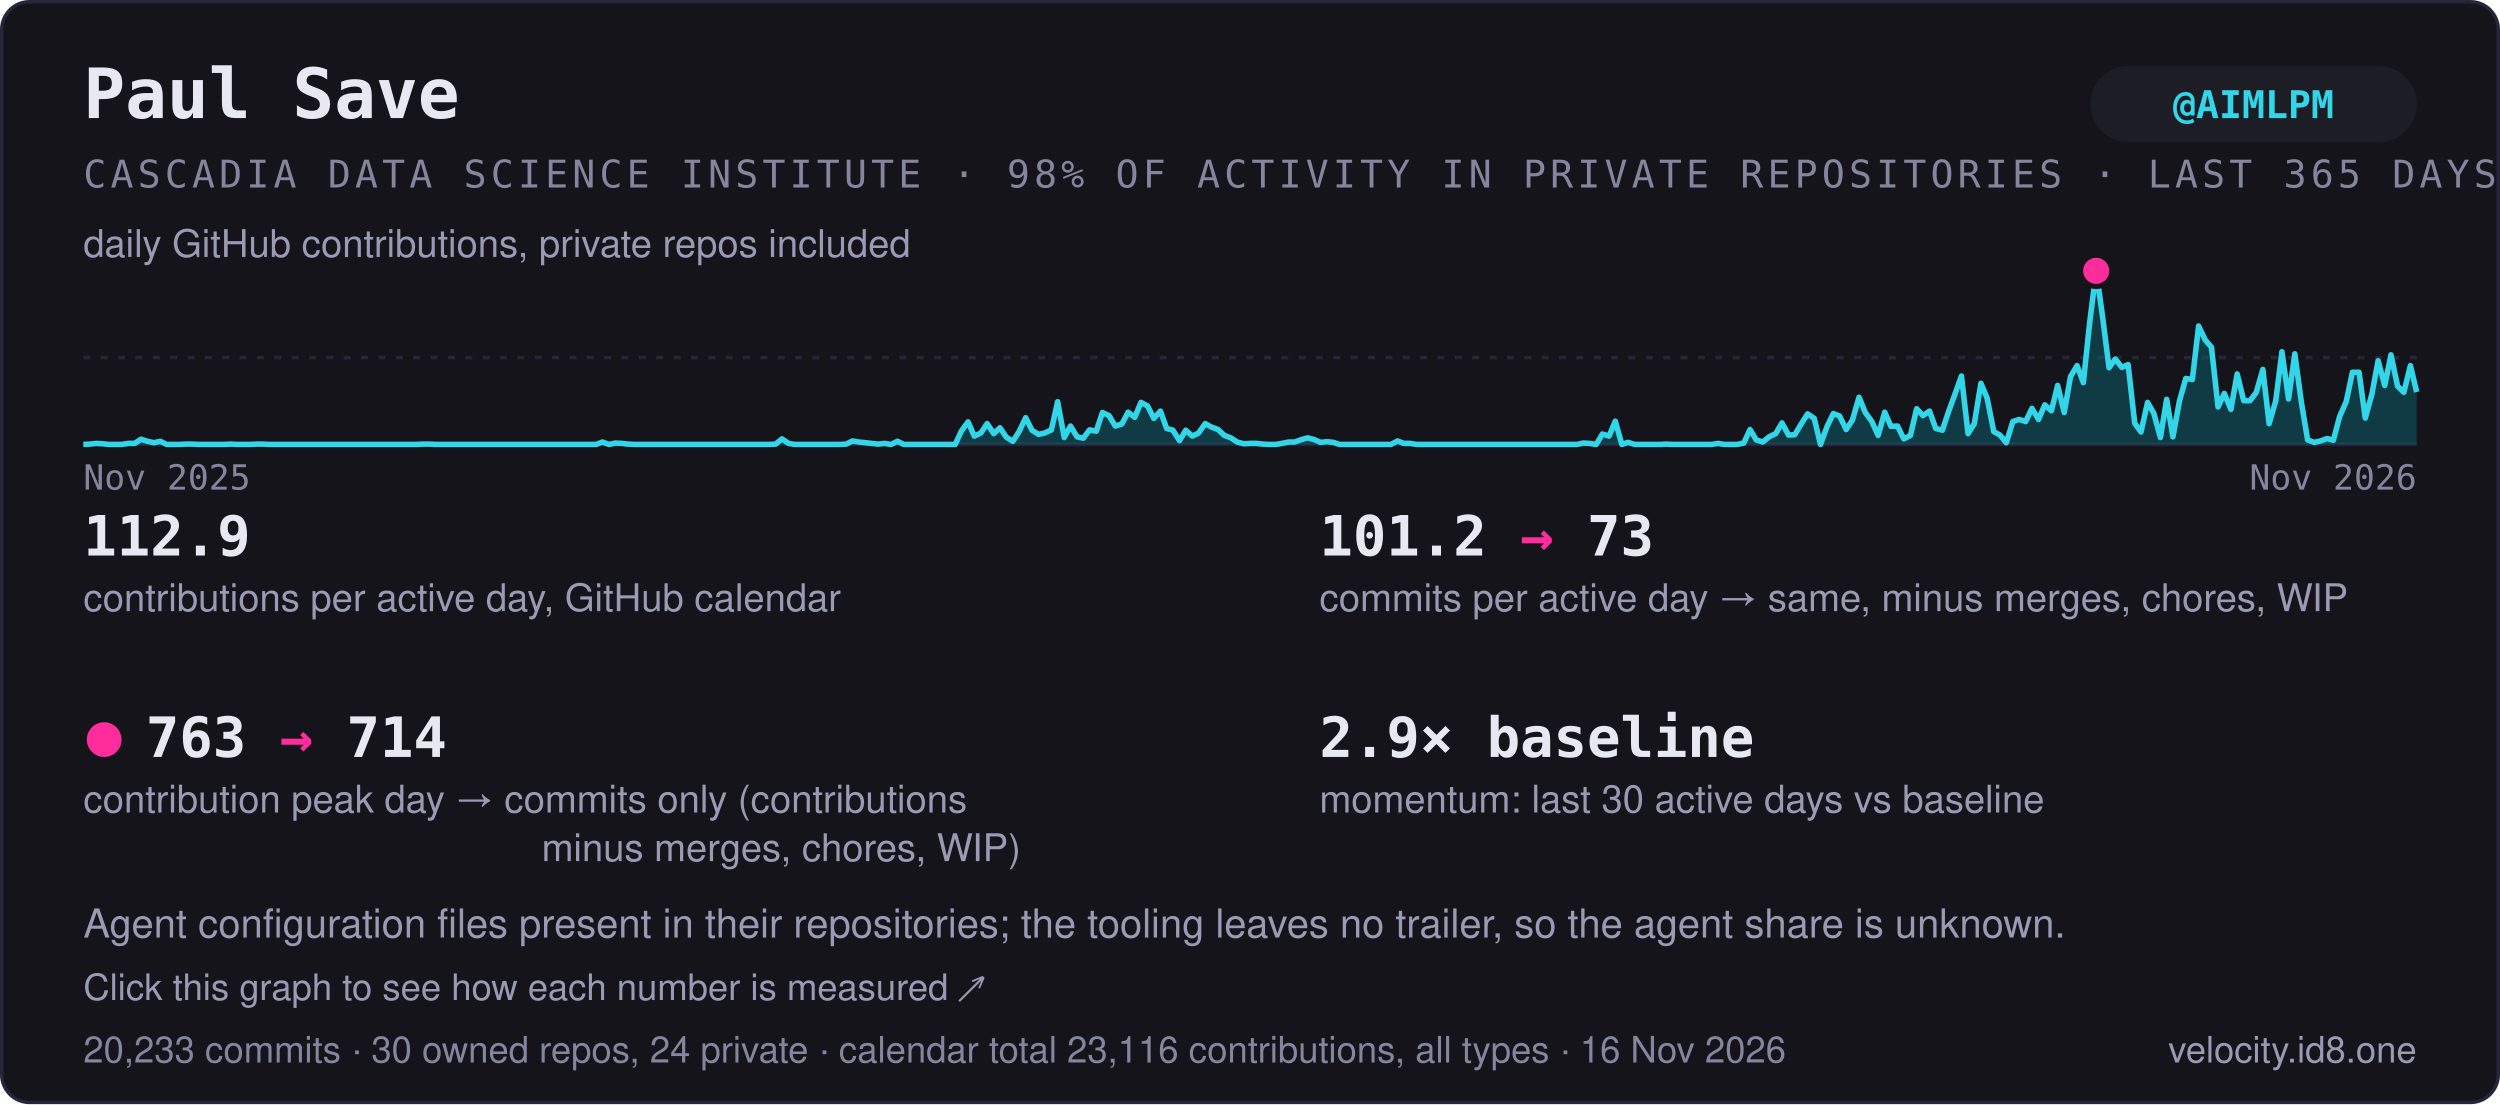
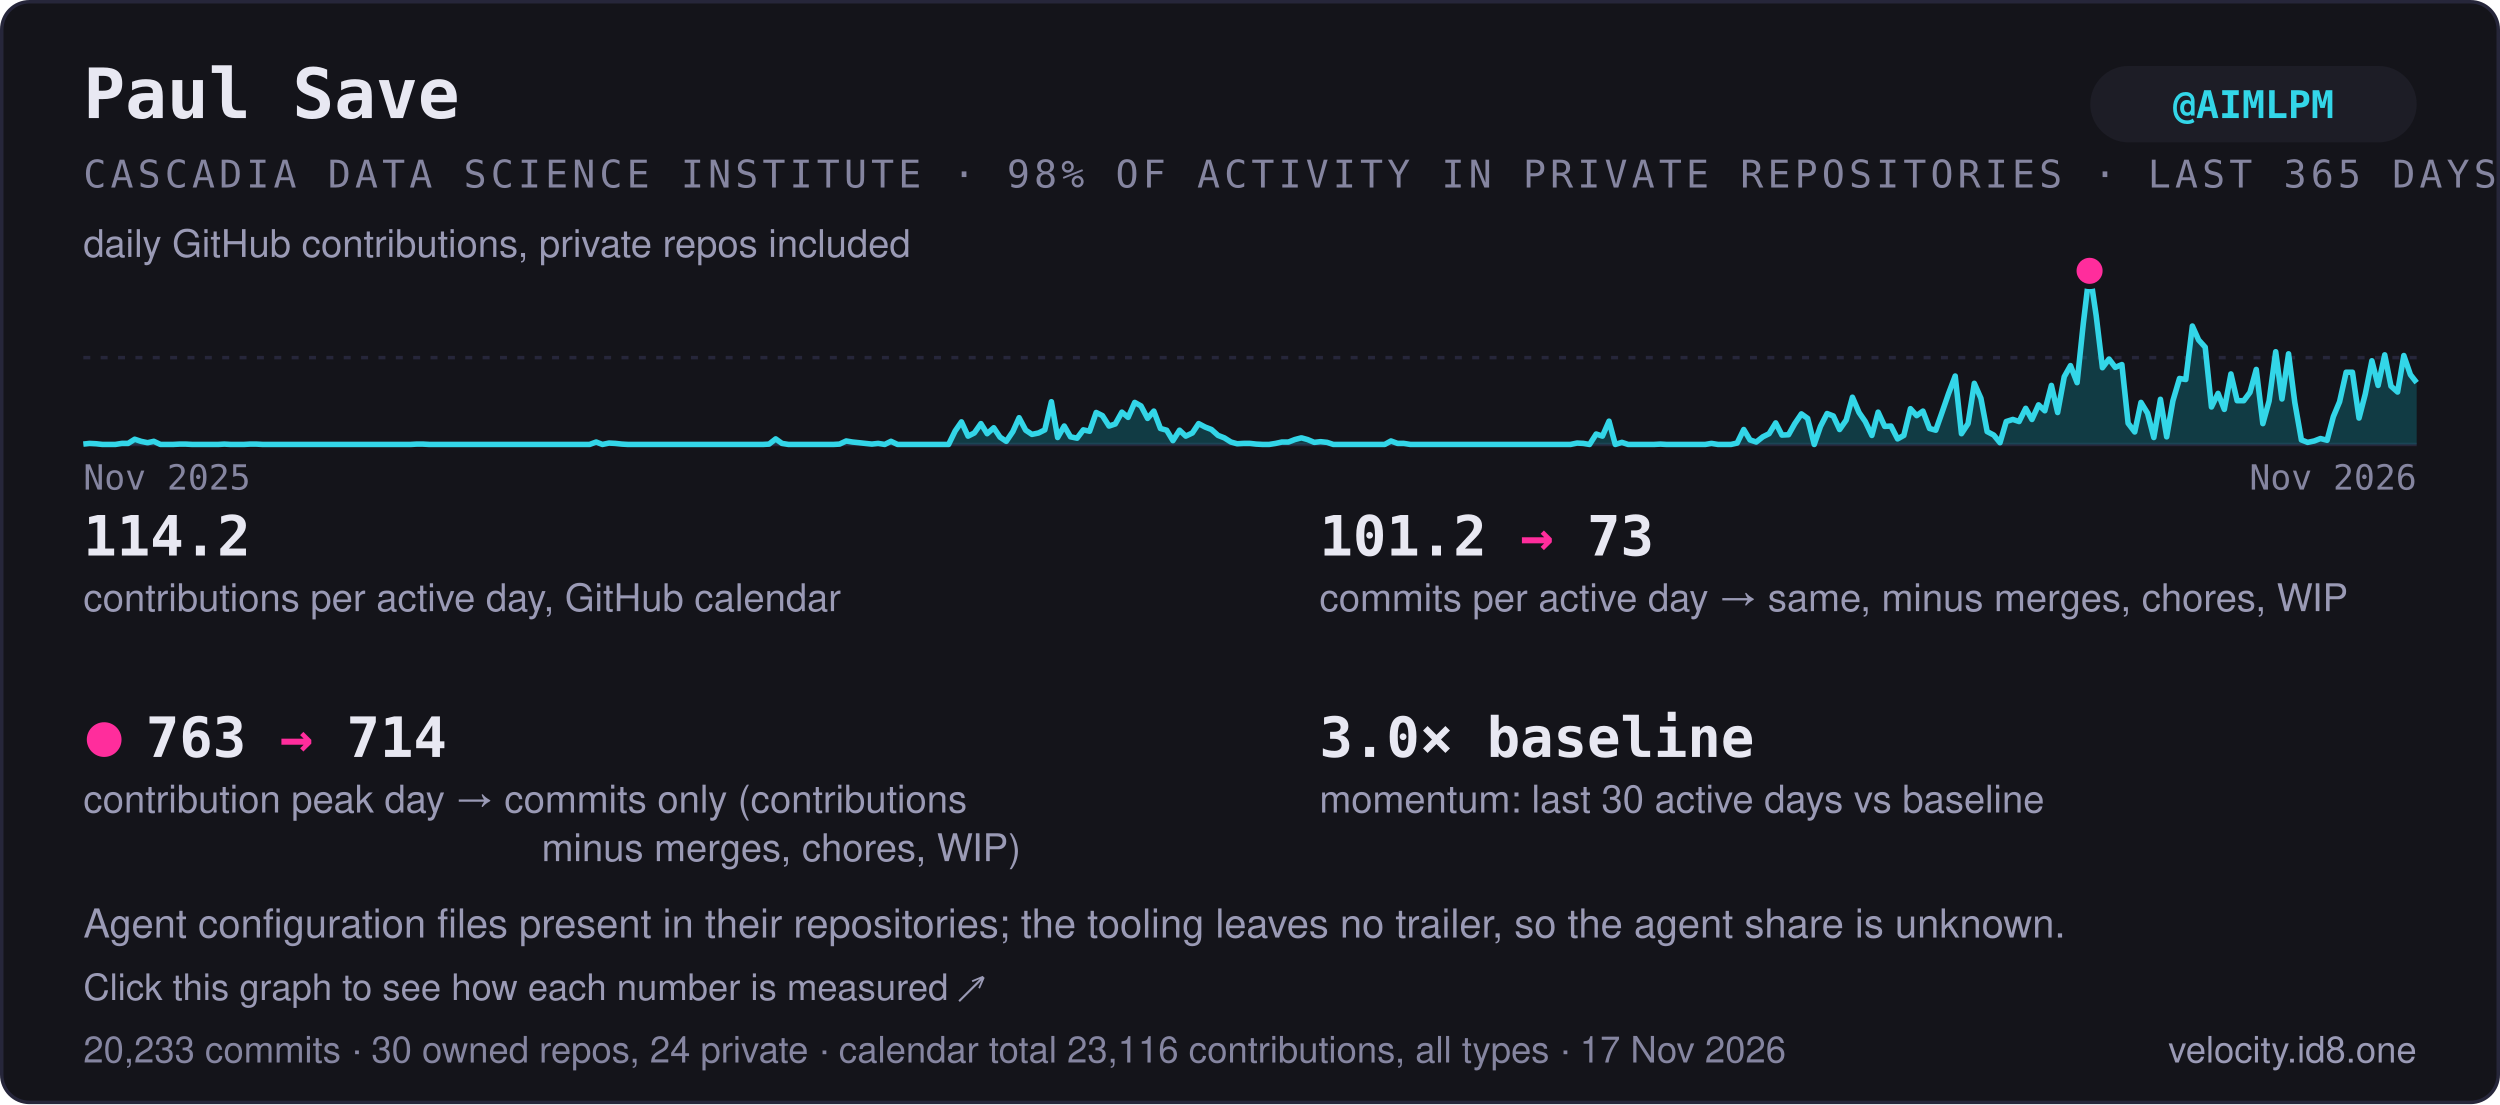
<svg xmlns="http://www.w3.org/2000/svg" width="720" height="318" viewBox="0 0 720 318" role="img" aria-label="Paul Save: Velocity Graph">
  <rect x="0.5" y="0.5" width="719" height="317" rx="8" fill="#14141A" stroke="#26263A" />
  <text x="24" y="34" font-family="Departure Mono, JetBrains Mono, ui-monospace, Menlo, monospace" font-size="20" font-weight="700" fill="#E8E8F2">Paul Save</text>
  <text x="24" y="54" font-family="Departure Mono, JetBrains Mono, ui-monospace, Menlo, monospace" font-size="11" letter-spacing="1.2" fill="#8585A0">CASCADIA DATA SCIENCE INSTITUTE · 98% OF ACTIVITY IN PRIVATE REPOSITORIES · LAST 365 DAYS</text>
  <rect x="602" y="19" width="94" height="22" rx="11" fill="#1D1D26" />
  <text x="649" y="34" text-anchor="middle" font-family="Departure Mono, JetBrains Mono, ui-monospace, Menlo, monospace" font-size="11" font-weight="600" fill="#33D6E8">@AIMLPM</text>
  <line x1="24" x2="696" y1="128" y2="128" stroke="#26263A" />
  <line x1="24" x2="696" y1="103.0" y2="103.0" stroke="#26263A" stroke-dasharray="2 3" />
-   <path d="M24.0,128.0 L25.8,127.9 L27.7,127.7 L29.5,127.8 L31.4,128.0 L33.2,128.0 L35.1,128.0 L36.9,127.7 L38.8,127.7 L40.6,126.5 L42.5,127.1 L44.3,127.5 L46.2,127.1 L48.0,128.0 L49.8,128.0 L51.7,128.0 L53.5,127.9 L55.4,127.9 L57.2,128.0 L59.1,128.0 L60.9,128.0 L62.8,128.0 L64.6,128.0 L66.5,127.9 L68.3,128.0 L70.2,128.0 L72.0,128.0 L73.8,127.9 L75.7,127.9 L77.5,128.0 L79.4,128.0 L81.2,128.0 L83.1,128.0 L84.9,128.0 L86.8,128.0 L88.6,128.0 L90.5,128.0 L92.3,128.0 L94.2,128.0 L96.0,128.0 L97.8,128.0 L99.7,128.0 L101.5,128.0 L103.4,128.0 L105.2,128.0 L107.1,128.0 L108.9,128.0 L110.8,128.0 L112.6,128.0 L114.5,128.0 L116.3,128.0 L118.2,128.0 L120.0,128.0 L121.8,127.9 L123.7,127.9 L125.5,128.0 L127.4,128.0 L129.2,128.0 L131.1,128.0 L132.9,128.0 L134.8,128.0 L136.6,128.0 L138.5,128.0 L140.3,128.0 L142.2,128.0 L144.0,128.0 L145.8,128.0 L147.7,128.0 L149.5,128.0 L151.4,128.0 L153.2,128.0 L155.1,128.0 L156.9,128.0 L158.8,128.0 L160.6,128.0 L162.5,128.0 L164.3,128.0 L166.2,128.0 L168.0,128.0 L169.8,128.0 L171.7,128.0 L173.5,127.3 L175.4,128.0 L177.2,127.6 L179.1,127.7 L180.9,127.9 L182.8,128.0 L184.6,128.0 L186.5,128.0 L188.3,128.0 L190.2,128.0 L192.0,128.0 L193.8,128.0 L195.7,128.0 L197.5,128.0 L199.4,128.0 L201.2,128.0 L203.1,128.0 L204.9,128.0 L206.8,128.0 L208.6,128.0 L210.5,128.0 L212.3,128.0 L214.2,128.0 L216.0,128.0 L217.8,128.0 L219.7,128.0 L221.5,128.0 L223.4,127.9 L225.2,126.4 L227.1,127.7 L228.9,128.0 L230.8,128.0 L232.6,128.0 L234.5,128.0 L236.3,128.0 L238.2,128.0 L240.0,128.0 L241.8,128.0 L243.7,127.9 L245.5,127.0 L247.4,127.3 L249.2,127.5 L251.1,127.7 L252.9,127.9 L254.8,127.7 L256.6,128.0 L258.5,127.1 L260.3,128.0 L262.2,128.0 L264.0,128.0 L265.8,128.0 L267.7,128.0 L269.5,128.0 L271.4,128.0 L273.2,128.0 L275.1,128.0 L276.9,124.1 L278.8,121.5 L280.6,125.6 L282.5,124.7 L284.3,122.0 L286.2,124.9 L288.0,123.2 L289.8,125.9 L291.7,127.1 L293.5,124.3 L295.4,120.3 L297.2,123.9 L299.1,125.1 L300.9,124.7 L302.8,123.8 L304.6,115.7 L306.5,126.0 L308.3,122.7 L310.2,125.8 L312.0,126.2 L313.8,123.8 L315.7,124.2 L317.5,118.8 L319.4,119.7 L321.2,122.7 L323.1,122.1 L324.9,118.7 L326.8,120.2 L328.6,115.9 L330.5,116.9 L332.3,120.5 L334.2,118.4 L336.0,123.4 L337.8,123.9 L339.7,126.9 L341.5,123.9 L343.4,125.6 L345.2,124.7 L347.1,122.0 L348.9,123.0 L350.8,123.7 L352.6,125.4 L354.5,126.1 L356.3,127.3 L358.2,127.8 L360.0,127.7 L361.8,127.7 L363.7,127.9 L365.5,128.0 L367.4,128.0 L369.2,127.7 L371.1,127.3 L372.9,127.3 L374.8,126.6 L376.6,126.1 L378.5,126.6 L380.3,127.4 L382.2,127.2 L384.0,127.4 L385.8,128.0 L387.7,128.0 L389.5,128.0 L391.4,128.0 L393.2,128.0 L395.1,128.0 L396.9,128.0 L398.8,128.0 L400.6,128.0 L402.5,127.0 L404.3,127.7 L406.2,127.7 L408.0,128.0 L409.8,128.0 L411.7,128.0 L413.5,128.0 L415.4,128.0 L417.2,128.0 L419.1,128.0 L420.9,128.0 L422.8,128.0 L424.6,128.0 L426.5,128.0 L428.3,128.0 L430.2,128.0 L432.0,128.0 L433.8,128.0 L435.7,128.0 L437.5,128.0 L439.4,128.0 L441.2,128.0 L443.1,128.0 L444.9,128.0 L446.8,128.0 L448.6,128.0 L450.5,128.0 L452.3,128.0 L454.2,128.0 L456.0,127.6 L457.8,127.7 L459.7,128.0 L461.5,125.0 L463.4,125.6 L465.2,121.3 L467.1,128.0 L468.9,127.4 L470.8,128.0 L472.6,128.0 L474.5,128.0 L476.3,128.0 L478.2,128.0 L480.0,127.9 L481.8,128.0 L483.7,128.0 L485.5,128.0 L487.4,128.0 L489.2,128.0 L491.1,128.0 L492.9,128.0 L494.8,127.7 L496.6,128.0 L498.5,128.0 L500.3,128.0 L502.2,127.6 L504.0,123.7 L505.8,126.7 L507.7,127.3 L509.5,125.8 L511.4,124.9 L513.2,121.8 L515.1,125.3 L516.9,125.2 L518.8,122.0 L520.6,119.2 L522.5,120.5 L524.3,128.0 L526.2,122.8 L528.0,119.1 L529.8,119.8 L531.7,123.7 L533.5,121.0 L535.4,114.4 L537.2,118.8 L539.1,121.4 L540.9,125.4 L542.8,118.7 L544.6,122.8 L546.5,122.7 L548.3,126.4 L550.2,125.4 L552.0,117.7 L553.8,119.7 L555.7,118.4 L557.5,123.4 L559.4,123.9 L561.2,118.5 L563.1,113.3 L564.9,108.3 L566.8,124.9 L568.6,122.0 L570.5,110.4 L572.3,114.7 L574.2,124.3 L576.0,125.3 L577.8,127.5 L579.7,121.4 L581.5,120.8 L583.4,121.4 L585.2,117.6 L587.1,120.8 L588.9,116.6 L590.8,118.3 L592.6,111.0 L594.5,118.8 L596.3,108.5 L598.2,105.3 L600.0,110.2 L601.8,93.1 L603.7,78.0 L605.5,90.9 L607.4,105.9 L609.2,103.4 L611.1,105.8 L612.9,105.0 L614.8,121.9 L616.6,124.4 L618.5,115.9 L620.3,119.0 L622.2,126.0 L624.0,115.0 L625.8,125.8 L627.7,115.4 L629.5,109.0 L631.4,109.3 L633.2,93.9 L635.1,97.9 L636.9,100.0 L638.8,117.2 L640.6,113.3 L642.5,117.9 L644.3,107.7 L646.2,115.4 L648.0,115.4 L649.8,113.0 L651.7,106.4 L653.5,122.0 L655.4,115.5 L657.2,101.3 L659.1,114.9 L660.9,101.9 L662.8,115.9 L664.6,126.7 L666.5,127.4 L668.3,127.0 L670.2,126.3 L672.0,126.8 L673.8,120.0 L675.7,115.7 L677.5,107.2 L679.4,107.2 L681.2,120.4 L683.1,113.5 L684.9,103.9 L686.8,111.0 L688.6,102.2 L690.5,111.2 L692.3,113.0 L694.2,105.3 L696.0,112.9 L696.0,128 L24,128 Z" fill="#0F6B78" fill-opacity="0.45" />
-   <path d="M24.0,128.0 L25.8,127.9 L27.7,127.7 L29.5,127.8 L31.4,128.0 L33.2,128.0 L35.1,128.0 L36.9,127.7 L38.8,127.7 L40.6,126.5 L42.5,127.1 L44.3,127.5 L46.2,127.1 L48.0,128.0 L49.8,128.0 L51.7,128.0 L53.5,127.9 L55.4,127.9 L57.2,128.0 L59.1,128.0 L60.9,128.0 L62.8,128.0 L64.6,128.0 L66.5,127.9 L68.3,128.0 L70.2,128.0 L72.0,128.0 L73.8,127.9 L75.7,127.9 L77.5,128.0 L79.4,128.0 L81.2,128.0 L83.1,128.0 L84.9,128.0 L86.8,128.0 L88.6,128.0 L90.5,128.0 L92.3,128.0 L94.2,128.0 L96.0,128.0 L97.8,128.0 L99.7,128.0 L101.5,128.0 L103.4,128.0 L105.2,128.0 L107.1,128.0 L108.9,128.0 L110.8,128.0 L112.6,128.0 L114.5,128.0 L116.3,128.0 L118.2,128.0 L120.0,128.0 L121.8,127.9 L123.7,127.9 L125.5,128.0 L127.4,128.0 L129.2,128.0 L131.1,128.0 L132.9,128.0 L134.8,128.0 L136.6,128.0 L138.5,128.0 L140.3,128.0 L142.2,128.0 L144.0,128.0 L145.8,128.0 L147.7,128.0 L149.5,128.0 L151.4,128.0 L153.2,128.0 L155.1,128.0 L156.9,128.0 L158.8,128.0 L160.6,128.0 L162.5,128.0 L164.3,128.0 L166.2,128.0 L168.0,128.0 L169.8,128.0 L171.7,128.0 L173.5,127.3 L175.4,128.0 L177.2,127.6 L179.1,127.7 L180.9,127.9 L182.8,128.0 L184.6,128.0 L186.5,128.0 L188.3,128.0 L190.2,128.0 L192.0,128.0 L193.8,128.0 L195.7,128.0 L197.5,128.0 L199.4,128.0 L201.2,128.0 L203.1,128.0 L204.9,128.0 L206.8,128.0 L208.6,128.0 L210.5,128.0 L212.3,128.0 L214.2,128.0 L216.0,128.0 L217.8,128.0 L219.7,128.0 L221.5,128.0 L223.4,127.9 L225.2,126.4 L227.1,127.7 L228.9,128.0 L230.8,128.0 L232.6,128.0 L234.5,128.0 L236.3,128.0 L238.2,128.0 L240.0,128.0 L241.8,128.0 L243.7,127.9 L245.5,127.0 L247.4,127.3 L249.2,127.5 L251.1,127.7 L252.9,127.9 L254.8,127.7 L256.6,128.0 L258.5,127.1 L260.3,128.0 L262.2,128.0 L264.0,128.0 L265.8,128.0 L267.7,128.0 L269.5,128.0 L271.4,128.0 L273.2,128.0 L275.1,128.0 L276.9,124.1 L278.8,121.5 L280.6,125.6 L282.5,124.7 L284.3,122.0 L286.2,124.9 L288.0,123.2 L289.8,125.9 L291.7,127.1 L293.5,124.3 L295.4,120.3 L297.2,123.9 L299.1,125.1 L300.9,124.7 L302.8,123.8 L304.6,115.7 L306.5,126.0 L308.3,122.7 L310.2,125.8 L312.0,126.2 L313.8,123.8 L315.7,124.2 L317.5,118.8 L319.4,119.7 L321.2,122.7 L323.1,122.1 L324.9,118.7 L326.8,120.2 L328.6,115.9 L330.5,116.9 L332.3,120.5 L334.2,118.4 L336.0,123.4 L337.8,123.9 L339.7,126.9 L341.5,123.9 L343.4,125.6 L345.2,124.7 L347.1,122.0 L348.9,123.0 L350.8,123.7 L352.6,125.4 L354.5,126.1 L356.3,127.3 L358.2,127.8 L360.0,127.7 L361.8,127.7 L363.7,127.9 L365.5,128.0 L367.4,128.0 L369.2,127.7 L371.1,127.3 L372.9,127.3 L374.8,126.6 L376.6,126.1 L378.5,126.6 L380.3,127.4 L382.2,127.2 L384.0,127.4 L385.8,128.0 L387.7,128.0 L389.5,128.0 L391.4,128.0 L393.2,128.0 L395.1,128.0 L396.9,128.0 L398.8,128.0 L400.6,128.0 L402.5,127.0 L404.3,127.7 L406.2,127.7 L408.0,128.0 L409.8,128.0 L411.7,128.0 L413.5,128.0 L415.4,128.0 L417.2,128.0 L419.1,128.0 L420.9,128.0 L422.8,128.0 L424.6,128.0 L426.5,128.0 L428.3,128.0 L430.2,128.0 L432.0,128.0 L433.8,128.0 L435.7,128.0 L437.5,128.0 L439.4,128.0 L441.2,128.0 L443.1,128.0 L444.9,128.0 L446.8,128.0 L448.6,128.0 L450.5,128.0 L452.3,128.0 L454.2,128.0 L456.0,127.6 L457.8,127.7 L459.7,128.0 L461.5,125.0 L463.4,125.6 L465.2,121.3 L467.1,128.0 L468.9,127.4 L470.8,128.0 L472.6,128.0 L474.5,128.0 L476.3,128.0 L478.2,128.0 L480.0,127.9 L481.8,128.0 L483.7,128.0 L485.5,128.0 L487.4,128.0 L489.2,128.0 L491.1,128.0 L492.9,128.0 L494.8,127.7 L496.6,128.0 L498.5,128.0 L500.3,128.0 L502.2,127.6 L504.0,123.7 L505.8,126.7 L507.7,127.3 L509.5,125.8 L511.4,124.9 L513.2,121.8 L515.1,125.3 L516.9,125.2 L518.8,122.0 L520.6,119.2 L522.5,120.5 L524.3,128.0 L526.2,122.8 L528.0,119.1 L529.8,119.8 L531.7,123.7 L533.5,121.0 L535.4,114.4 L537.2,118.8 L539.1,121.4 L540.9,125.4 L542.8,118.7 L544.6,122.8 L546.5,122.7 L548.3,126.4 L550.2,125.4 L552.0,117.7 L553.8,119.7 L555.7,118.4 L557.5,123.4 L559.4,123.9 L561.2,118.5 L563.1,113.3 L564.9,108.3 L566.8,124.9 L568.6,122.0 L570.5,110.4 L572.3,114.7 L574.2,124.3 L576.0,125.3 L577.8,127.5 L579.7,121.4 L581.5,120.8 L583.4,121.4 L585.2,117.6 L587.1,120.8 L588.9,116.6 L590.8,118.3 L592.6,111.0 L594.5,118.8 L596.3,108.5 L598.2,105.3 L600.0,110.2 L601.8,93.1 L603.7,78.0 L605.5,90.9 L607.4,105.9 L609.2,103.4 L611.1,105.8 L612.9,105.0 L614.8,121.9 L616.6,124.4 L618.5,115.9 L620.3,119.0 L622.2,126.0 L624.0,115.0 L625.8,125.8 L627.7,115.4 L629.5,109.0 L631.4,109.3 L633.2,93.9 L635.1,97.9 L636.9,100.0 L638.8,117.2 L640.6,113.3 L642.5,117.9 L644.3,107.7 L646.2,115.4 L648.0,115.4 L649.8,113.0 L651.7,106.4 L653.5,122.0 L655.4,115.5 L657.2,101.3 L659.1,114.9 L660.9,101.9 L662.8,115.9 L664.6,126.7 L666.5,127.4 L668.3,127.0 L670.2,126.3 L672.0,126.8 L673.8,120.0 L675.7,115.7 L677.5,107.2 L679.4,107.2 L681.2,120.4 L683.1,113.5 L684.9,103.9 L686.8,111.0 L688.6,102.2 L690.5,111.2 L692.3,113.0 L694.2,105.3 L696.0,112.9" fill="none" stroke="#33D6E8" stroke-width="1.6" stroke-linejoin="round" />
-   <circle cx="603.7" cy="78.0" r="4.5" fill="#FF2D9C" stroke="#14141A" stroke-width="1.5" />
+   <path d="M24.0,127.9 L25.8,127.7 L27.7,127.8 L29.5,128.0 L31.4,128.0 L33.2,128.0 L35.1,127.7 L36.9,127.7 L38.8,126.5 L40.6,127.1 L42.5,127.5 L44.3,127.1 L46.2,128.0 L48.0,128.0 L49.8,128.0 L51.7,127.9 L53.5,127.9 L55.4,128.0 L57.2,128.0 L59.1,128.0 L60.9,128.0 L62.8,128.0 L64.6,127.9 L66.5,128.0 L68.3,128.0 L70.2,128.0 L72.0,127.9 L73.8,127.9 L75.7,128.0 L77.5,128.0 L79.4,128.0 L81.2,128.0 L83.1,128.0 L84.9,128.0 L86.8,128.0 L88.6,128.0 L90.5,128.0 L92.3,128.0 L94.2,128.0 L96.0,128.0 L97.8,128.0 L99.7,128.0 L101.5,128.0 L103.4,128.0 L105.2,128.0 L107.1,128.0 L108.9,128.0 L110.8,128.0 L112.6,128.0 L114.5,128.0 L116.3,128.0 L118.2,128.0 L120.0,127.9 L121.8,127.9 L123.7,128.0 L125.5,128.0 L127.4,128.0 L129.2,128.0 L131.1,128.0 L132.9,128.0 L134.8,128.0 L136.6,128.0 L138.5,128.0 L140.3,128.0 L142.2,128.0 L144.0,128.0 L145.8,128.0 L147.7,128.0 L149.5,128.0 L151.4,128.0 L153.2,128.0 L155.1,128.0 L156.9,128.0 L158.8,128.0 L160.6,128.0 L162.5,128.0 L164.3,128.0 L166.2,128.0 L168.0,128.0 L169.8,128.0 L171.7,127.3 L173.5,128.0 L175.4,127.6 L177.2,127.7 L179.1,127.9 L180.9,128.0 L182.8,128.0 L184.6,128.0 L186.5,128.0 L188.3,128.0 L190.2,128.0 L192.0,128.0 L193.8,128.0 L195.7,128.0 L197.5,128.0 L199.4,128.0 L201.2,128.0 L203.1,128.0 L204.9,128.0 L206.8,128.0 L208.6,128.0 L210.5,128.0 L212.3,128.0 L214.2,128.0 L216.0,128.0 L217.8,128.0 L219.7,128.0 L221.5,127.9 L223.4,126.4 L225.2,127.7 L227.1,128.0 L228.9,128.0 L230.8,128.0 L232.6,128.0 L234.5,128.0 L236.3,128.0 L238.2,128.0 L240.0,128.0 L241.8,127.9 L243.7,127.0 L245.5,127.3 L247.4,127.5 L249.2,127.7 L251.1,127.9 L252.9,127.7 L254.8,128.0 L256.6,127.1 L258.5,128.0 L260.3,128.0 L262.2,128.0 L264.0,128.0 L265.8,128.0 L267.7,128.0 L269.5,128.0 L271.4,128.0 L273.2,128.0 L275.1,124.1 L276.9,121.5 L278.8,125.6 L280.6,124.7 L282.5,122.0 L284.3,124.9 L286.2,123.2 L288.0,125.9 L289.8,127.1 L291.7,124.3 L293.5,120.3 L295.4,123.9 L297.2,125.1 L299.1,124.7 L300.9,123.8 L302.8,115.7 L304.6,126.0 L306.5,122.7 L308.3,125.8 L310.2,126.2 L312.0,123.8 L313.8,124.2 L315.7,118.8 L317.5,119.7 L319.4,122.7 L321.2,122.1 L323.1,118.7 L324.9,120.2 L326.8,115.9 L328.6,116.9 L330.5,120.5 L332.3,118.4 L334.2,123.4 L336.0,123.9 L337.8,126.9 L339.7,123.9 L341.5,125.6 L343.4,124.7 L345.2,122.0 L347.1,123.0 L348.9,123.7 L350.8,125.4 L352.6,126.1 L354.5,127.3 L356.3,127.8 L358.2,127.7 L360.0,127.7 L361.8,127.9 L363.7,128.0 L365.5,128.0 L367.4,127.7 L369.2,127.3 L371.1,127.3 L372.9,126.6 L374.8,126.1 L376.6,126.6 L378.5,127.4 L380.3,127.2 L382.2,127.4 L384.0,128.0 L385.8,128.0 L387.7,128.0 L389.5,128.0 L391.4,128.0 L393.2,128.0 L395.1,128.0 L396.9,128.0 L398.8,128.0 L400.6,127.0 L402.5,127.7 L404.3,127.7 L406.2,128.0 L408.0,128.0 L409.8,128.0 L411.7,128.0 L413.5,128.0 L415.4,128.0 L417.2,128.0 L419.1,128.0 L420.9,128.0 L422.8,128.0 L424.6,128.0 L426.5,128.0 L428.3,128.0 L430.2,128.0 L432.0,128.0 L433.8,128.0 L435.7,128.0 L437.5,128.0 L439.4,128.0 L441.2,128.0 L443.1,128.0 L444.9,128.0 L446.8,128.0 L448.6,128.0 L450.5,128.0 L452.3,128.0 L454.2,127.6 L456.0,127.7 L457.8,128.0 L459.7,125.0 L461.5,125.6 L463.4,121.3 L465.2,128.0 L467.1,127.4 L468.9,128.0 L470.8,128.0 L472.6,128.0 L474.5,128.0 L476.3,128.0 L478.2,127.9 L480.0,128.0 L481.8,128.0 L483.7,128.0 L485.5,128.0 L487.4,128.0 L489.2,128.0 L491.1,128.0 L492.9,127.7 L494.8,128.0 L496.6,128.0 L498.5,128.0 L500.3,127.6 L502.2,123.7 L504.0,126.7 L505.8,127.3 L507.7,125.8 L509.5,124.9 L511.4,121.8 L513.2,125.3 L515.1,125.2 L516.9,122.0 L518.8,119.2 L520.6,120.5 L522.5,128.0 L524.3,122.8 L526.2,119.1 L528.0,119.8 L529.8,123.7 L531.7,121.0 L533.5,114.4 L535.4,118.8 L537.2,121.4 L539.1,125.4 L540.9,118.7 L542.8,122.8 L544.6,122.7 L546.5,126.4 L548.3,125.4 L550.2,117.7 L552.0,119.7 L553.8,118.4 L555.7,123.4 L557.5,123.9 L559.4,118.5 L561.2,113.3 L563.1,108.3 L564.9,124.9 L566.8,122.0 L568.6,110.4 L570.5,114.7 L572.3,124.3 L574.2,125.3 L576.0,127.5 L577.8,121.4 L579.7,120.8 L581.5,121.4 L583.4,117.6 L585.2,120.8 L587.1,116.6 L588.9,118.3 L590.8,111.0 L592.6,118.8 L594.5,108.5 L596.3,105.3 L598.2,110.2 L600.0,93.1 L601.8,78.0 L603.7,90.9 L605.5,105.9 L607.4,103.4 L609.2,105.8 L611.1,105.0 L612.9,121.9 L614.8,124.4 L616.6,115.9 L618.5,119.0 L620.3,126.0 L622.2,115.0 L624.0,125.8 L625.8,115.4 L627.7,109.0 L629.5,109.3 L631.4,93.9 L633.2,97.9 L635.1,100.0 L636.9,117.2 L638.8,113.3 L640.6,117.9 L642.5,107.7 L644.3,115.4 L646.2,115.4 L648.0,113.0 L649.8,106.4 L651.7,122.0 L653.5,115.5 L655.4,101.3 L657.2,114.9 L659.1,101.9 L660.9,115.9 L662.8,126.7 L664.6,127.4 L666.5,127.0 L668.3,126.3 L670.2,126.8 L672.0,120.0 L673.8,115.7 L675.7,107.2 L677.5,107.2 L679.4,120.4 L681.2,113.5 L683.1,103.9 L684.9,111.0 L686.8,102.2 L688.6,111.2 L690.5,112.9 L692.3,102.4 L694.2,107.9 L696.0,110.2 L696.0,128 L24,128 Z" fill="#0F6B78" fill-opacity="0.45" />
+   <path d="M24.0,127.9 L25.8,127.7 L27.7,127.8 L29.5,128.0 L31.4,128.0 L33.2,128.0 L35.1,127.7 L36.9,127.7 L38.8,126.5 L40.6,127.1 L42.5,127.5 L44.3,127.1 L46.2,128.0 L48.0,128.0 L49.8,128.0 L51.7,127.9 L53.5,127.9 L55.4,128.0 L57.2,128.0 L59.1,128.0 L60.9,128.0 L62.8,128.0 L64.6,127.9 L66.5,128.0 L68.3,128.0 L70.2,128.0 L72.0,127.9 L73.8,127.9 L75.7,128.0 L77.5,128.0 L79.4,128.0 L81.2,128.0 L83.1,128.0 L84.9,128.0 L86.8,128.0 L88.6,128.0 L90.5,128.0 L92.3,128.0 L94.2,128.0 L96.0,128.0 L97.8,128.0 L99.7,128.0 L101.5,128.0 L103.4,128.0 L105.2,128.0 L107.1,128.0 L108.9,128.0 L110.8,128.0 L112.6,128.0 L114.5,128.0 L116.3,128.0 L118.2,128.0 L120.0,127.9 L121.8,127.9 L123.7,128.0 L125.5,128.0 L127.4,128.0 L129.2,128.0 L131.1,128.0 L132.9,128.0 L134.8,128.0 L136.6,128.0 L138.5,128.0 L140.3,128.0 L142.2,128.0 L144.0,128.0 L145.8,128.0 L147.7,128.0 L149.5,128.0 L151.4,128.0 L153.2,128.0 L155.1,128.0 L156.9,128.0 L158.8,128.0 L160.6,128.0 L162.5,128.0 L164.3,128.0 L166.2,128.0 L168.0,128.0 L169.8,128.0 L171.7,127.3 L173.5,128.0 L175.4,127.6 L177.2,127.7 L179.1,127.9 L180.9,128.0 L182.8,128.0 L184.6,128.0 L186.5,128.0 L188.3,128.0 L190.2,128.0 L192.0,128.0 L193.8,128.0 L195.7,128.0 L197.5,128.0 L199.4,128.0 L201.2,128.0 L203.1,128.0 L204.9,128.0 L206.8,128.0 L208.6,128.0 L210.5,128.0 L212.3,128.0 L214.2,128.0 L216.0,128.0 L217.8,128.0 L219.7,128.0 L221.5,127.9 L223.4,126.4 L225.2,127.7 L227.1,128.0 L228.9,128.0 L230.8,128.0 L232.6,128.0 L234.5,128.0 L236.3,128.0 L238.2,128.0 L240.0,128.0 L241.8,127.9 L243.7,127.0 L245.5,127.3 L247.4,127.5 L249.2,127.7 L251.1,127.9 L252.9,127.7 L254.8,128.0 L256.6,127.1 L258.5,128.0 L260.3,128.0 L262.2,128.0 L264.0,128.0 L265.8,128.0 L267.7,128.0 L269.5,128.0 L271.4,128.0 L273.2,128.0 L275.1,124.1 L276.9,121.5 L278.8,125.6 L280.6,124.7 L282.5,122.0 L284.3,124.9 L286.2,123.2 L288.0,125.9 L289.8,127.1 L291.7,124.3 L293.5,120.3 L295.4,123.9 L297.2,125.1 L299.1,124.7 L300.9,123.8 L302.8,115.7 L304.6,126.0 L306.5,122.7 L308.3,125.8 L310.2,126.2 L312.0,123.8 L313.8,124.2 L315.7,118.8 L317.5,119.7 L319.4,122.7 L321.2,122.1 L323.1,118.7 L324.9,120.2 L326.8,115.9 L328.6,116.9 L330.5,120.5 L332.3,118.4 L334.2,123.4 L336.0,123.9 L337.8,126.9 L339.7,123.9 L341.5,125.6 L343.4,124.7 L345.2,122.0 L347.1,123.0 L348.9,123.7 L350.8,125.4 L352.6,126.1 L354.5,127.3 L356.3,127.8 L358.2,127.7 L360.0,127.7 L361.8,127.9 L363.7,128.0 L365.5,128.0 L367.4,127.7 L369.2,127.3 L371.1,127.3 L372.9,126.6 L374.8,126.1 L376.6,126.6 L378.5,127.4 L380.3,127.2 L382.2,127.4 L384.0,128.0 L385.8,128.0 L387.7,128.0 L389.5,128.0 L391.4,128.0 L393.2,128.0 L395.1,128.0 L396.9,128.0 L398.8,128.0 L400.6,127.0 L402.5,127.7 L404.3,127.7 L406.2,128.0 L408.0,128.0 L409.8,128.0 L411.7,128.0 L413.5,128.0 L415.4,128.0 L417.2,128.0 L419.1,128.0 L420.9,128.0 L422.8,128.0 L424.6,128.0 L426.5,128.0 L428.3,128.0 L430.2,128.0 L432.0,128.0 L433.8,128.0 L435.7,128.0 L437.5,128.0 L439.4,128.0 L441.2,128.0 L443.1,128.0 L444.9,128.0 L446.8,128.0 L448.6,128.0 L450.5,128.0 L452.3,128.0 L454.2,127.6 L456.0,127.7 L457.8,128.0 L459.7,125.0 L461.5,125.6 L463.4,121.3 L465.2,128.0 L467.1,127.4 L468.9,128.0 L470.8,128.0 L472.6,128.0 L474.5,128.0 L476.3,128.0 L478.2,127.9 L480.0,128.0 L481.8,128.0 L483.7,128.0 L485.5,128.0 L487.4,128.0 L489.2,128.0 L491.1,128.0 L492.9,127.7 L494.8,128.0 L496.6,128.0 L498.5,128.0 L500.3,127.6 L502.2,123.7 L504.0,126.7 L505.8,127.3 L507.7,125.8 L509.5,124.9 L511.4,121.8 L513.2,125.3 L515.1,125.2 L516.9,122.0 L518.8,119.2 L520.6,120.5 L522.5,128.0 L524.3,122.8 L526.2,119.1 L528.0,119.8 L529.8,123.7 L531.7,121.0 L533.5,114.4 L535.4,118.8 L537.2,121.4 L539.1,125.4 L540.9,118.7 L542.8,122.8 L544.6,122.7 L546.5,126.4 L548.3,125.4 L550.2,117.7 L552.0,119.7 L553.8,118.4 L555.7,123.4 L557.5,123.9 L559.4,118.5 L561.2,113.3 L563.1,108.3 L564.9,124.9 L566.8,122.0 L568.6,110.4 L570.5,114.7 L572.3,124.3 L574.2,125.3 L576.0,127.5 L577.8,121.4 L579.7,120.8 L581.5,121.4 L583.4,117.6 L585.2,120.8 L587.1,116.6 L588.9,118.3 L590.8,111.0 L592.6,118.8 L594.5,108.5 L596.3,105.3 L598.2,110.2 L600.0,93.1 L601.8,78.0 L603.7,90.9 L605.5,105.9 L607.4,103.4 L609.2,105.8 L611.1,105.0 L612.9,121.9 L614.8,124.4 L616.6,115.9 L618.5,119.0 L620.3,126.0 L622.2,115.0 L624.0,125.8 L625.8,115.4 L627.7,109.0 L629.5,109.3 L631.4,93.9 L633.2,97.9 L635.1,100.0 L636.9,117.2 L638.8,113.3 L640.6,117.9 L642.5,107.7 L644.3,115.4 L646.2,115.4 L648.0,113.0 L649.8,106.4 L651.7,122.0 L653.5,115.5 L655.4,101.3 L657.2,114.9 L659.1,101.9 L660.9,115.9 L662.8,126.7 L664.6,127.4 L666.5,127.0 L668.3,126.3 L670.2,126.8 L672.0,120.0 L673.8,115.7 L675.7,107.2 L677.5,107.2 L679.4,120.4 L681.2,113.5 L683.1,103.9 L684.9,111.0 L686.8,102.2 L688.6,111.2 L690.5,112.9 L692.3,102.4 L694.2,107.9 L696.0,110.2" fill="none" stroke="#33D6E8" stroke-width="1.6" stroke-linejoin="round" />
+   <circle cx="601.8" cy="78.0" r="4.5" fill="#FF2D9C" stroke="#14141A" stroke-width="1.5" />
  <text x="24" y="141" font-family="Departure Mono, JetBrains Mono, ui-monospace, Menlo, monospace" font-size="10" fill="#8585A0">Nov 2025</text>
  <text x="696" y="141" text-anchor="end" font-family="Departure Mono, JetBrains Mono, ui-monospace, Menlo, monospace" font-size="10" fill="#8585A0">Nov 2026</text>
  <text x="24" y="74" font-family="-apple-system, BlinkMacSystemFont, 'Segoe UI', Helvetica, Arial, sans-serif" font-size="11" fill="#9A9AB5">daily GitHub contributions, private repos included</text>
-   <text x="24" y="160" font-family="Departure Mono, JetBrains Mono, ui-monospace, Menlo, monospace" font-size="16" font-weight="600" fill="#E8E8F2">112.9</text>
+   <text x="24" y="160" font-family="Departure Mono, JetBrains Mono, ui-monospace, Menlo, monospace" font-size="16" font-weight="600" fill="#E8E8F2">114.2</text>
  <text x="24" y="176" font-family="-apple-system, BlinkMacSystemFont, 'Segoe UI', Helvetica, Arial, sans-serif" font-size="11" fill="#9A9AB5">contributions per active day, GitHub calendar</text>
  <text x="380" y="160" font-family="Departure Mono, JetBrains Mono, ui-monospace, Menlo, monospace" font-size="16" font-weight="600" fill="#E8E8F2">101.2 <tspan fill="#FF2D9C">→</tspan> 73</text>
  <text x="380" y="176" font-family="-apple-system, BlinkMacSystemFont, 'Segoe UI', Helvetica, Arial, sans-serif" font-size="11" fill="#9A9AB5">commits per active day → same, minus merges, chores, WIP</text>
  <circle cx="30" cy="213" r="5" fill="#FF2D9C" />
  <text x="42" y="218" font-family="Departure Mono, JetBrains Mono, ui-monospace, Menlo, monospace" font-size="16" font-weight="600" fill="#E8E8F2">763 <tspan fill="#FF2D9C">→</tspan> 714</text>
  <text x="24" y="234" font-family="-apple-system, BlinkMacSystemFont, 'Segoe UI', Helvetica, Arial, sans-serif" font-size="11" fill="#9A9AB5">contribution peak day → commits only (contributions</text>
  <text x="156" y="248" font-family="-apple-system, BlinkMacSystemFont, 'Segoe UI', Helvetica, Arial, sans-serif" font-size="11" fill="#9A9AB5">minus merges, chores, WIP)</text>
-   <text x="380" y="218" font-family="Departure Mono, JetBrains Mono, ui-monospace, Menlo, monospace" font-size="16" font-weight="600" fill="#E8E8F2">2.9× baseline</text>
+   <text x="380" y="218" font-family="Departure Mono, JetBrains Mono, ui-monospace, Menlo, monospace" font-size="16" font-weight="600" fill="#E8E8F2">3.0× baseline</text>
  <text x="380" y="234" font-family="-apple-system, BlinkMacSystemFont, 'Segoe UI', Helvetica, Arial, sans-serif" font-size="11" fill="#9A9AB5">momentum: last 30 active days vs baseline</text>
  <text x="24" y="270" font-family="-apple-system, BlinkMacSystemFont, 'Segoe UI', Helvetica, Arial, sans-serif" font-size="11.5" fill="#9A9AB5">Agent configuration files present in their repositories; the tooling leaves no trailer, so the agent share is unknown.</text>
  <text x="24" y="288" font-family="-apple-system, BlinkMacSystemFont, 'Segoe UI', Helvetica, Arial, sans-serif" font-size="10.5" fill="#9A9AB5">Click this graph to see how each number is measured ↗</text>
-   <text x="24" y="306" font-family="-apple-system, BlinkMacSystemFont, 'Segoe UI', Helvetica, Arial, sans-serif" font-size="10.5" fill="#8585A0">20,233 commits · 30 owned repos, 24 private · calendar total 23,116 contributions, all types · 16 Nov 2026</text>
+   <text x="24" y="306" font-family="-apple-system, BlinkMacSystemFont, 'Segoe UI', Helvetica, Arial, sans-serif" font-size="10.5" fill="#8585A0">20,233 commits · 30 owned repos, 24 private · calendar total 23,116 contributions, all types · 17 Nov 2026</text>
  <text x="696" y="306" text-anchor="end" font-family="-apple-system, BlinkMacSystemFont, 'Segoe UI', Helvetica, Arial, sans-serif" font-size="10.5" fill="#9A9AB5">velocity.id8.one</text>
</svg>
